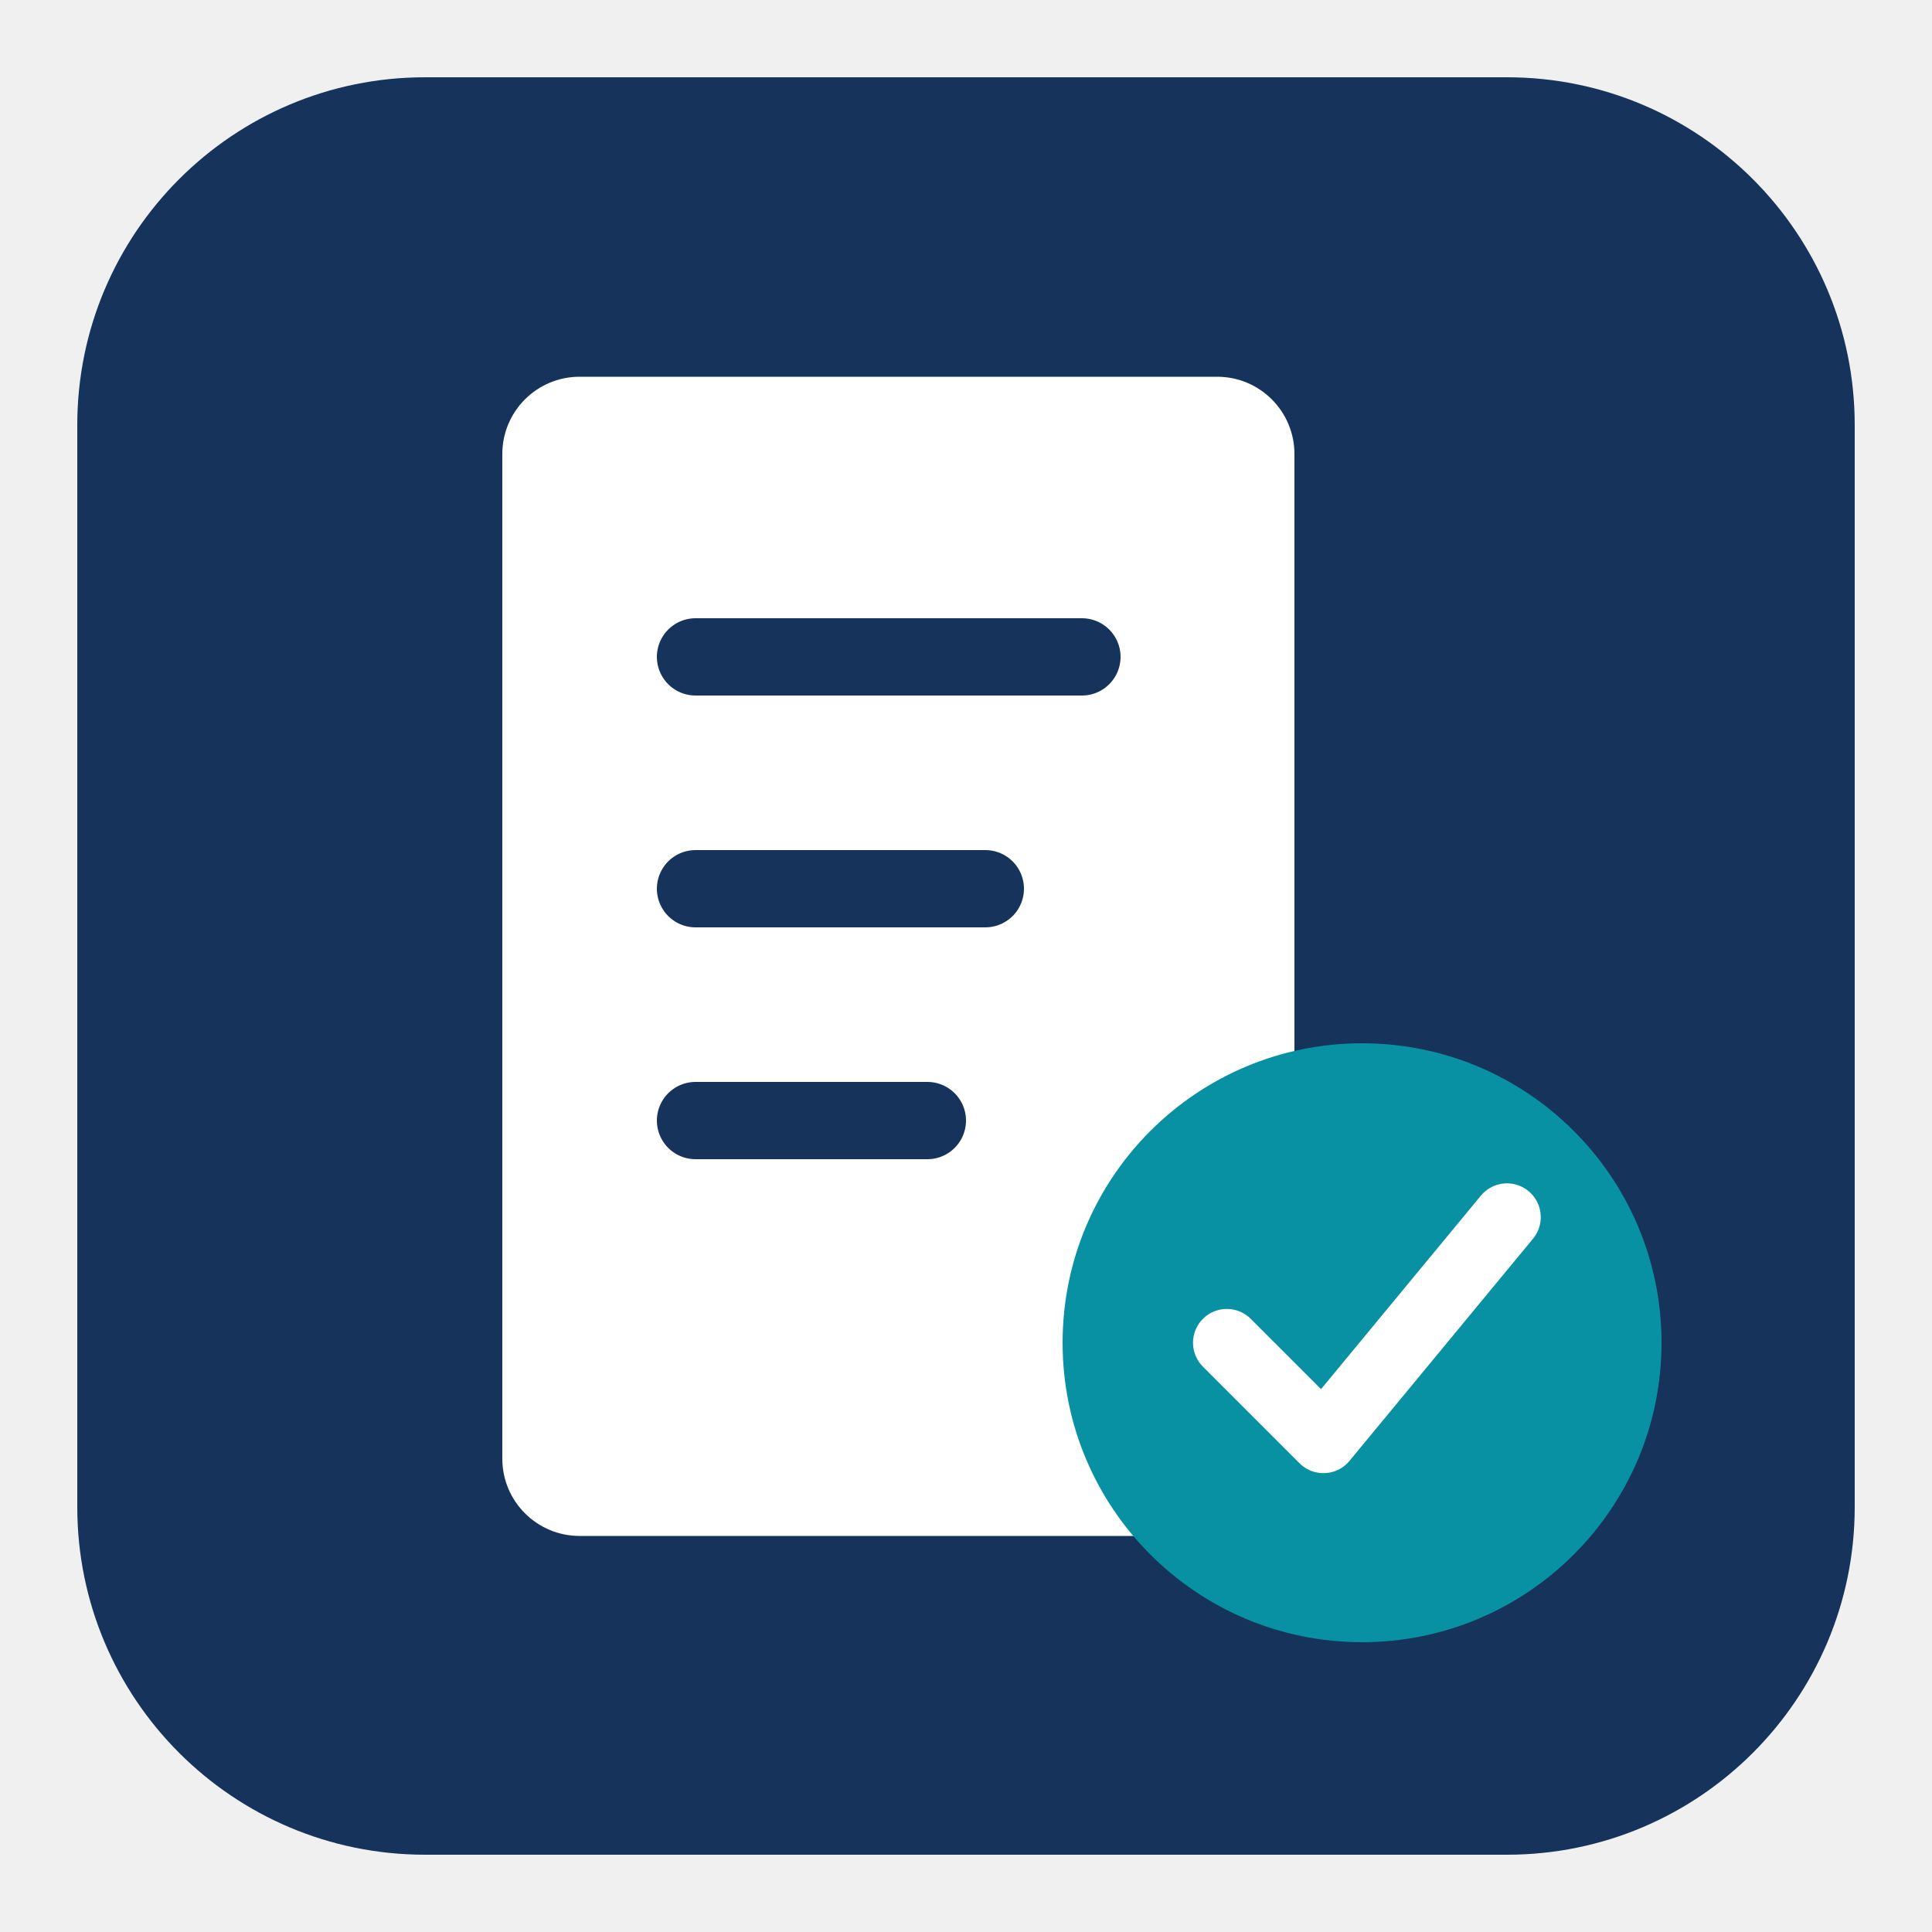
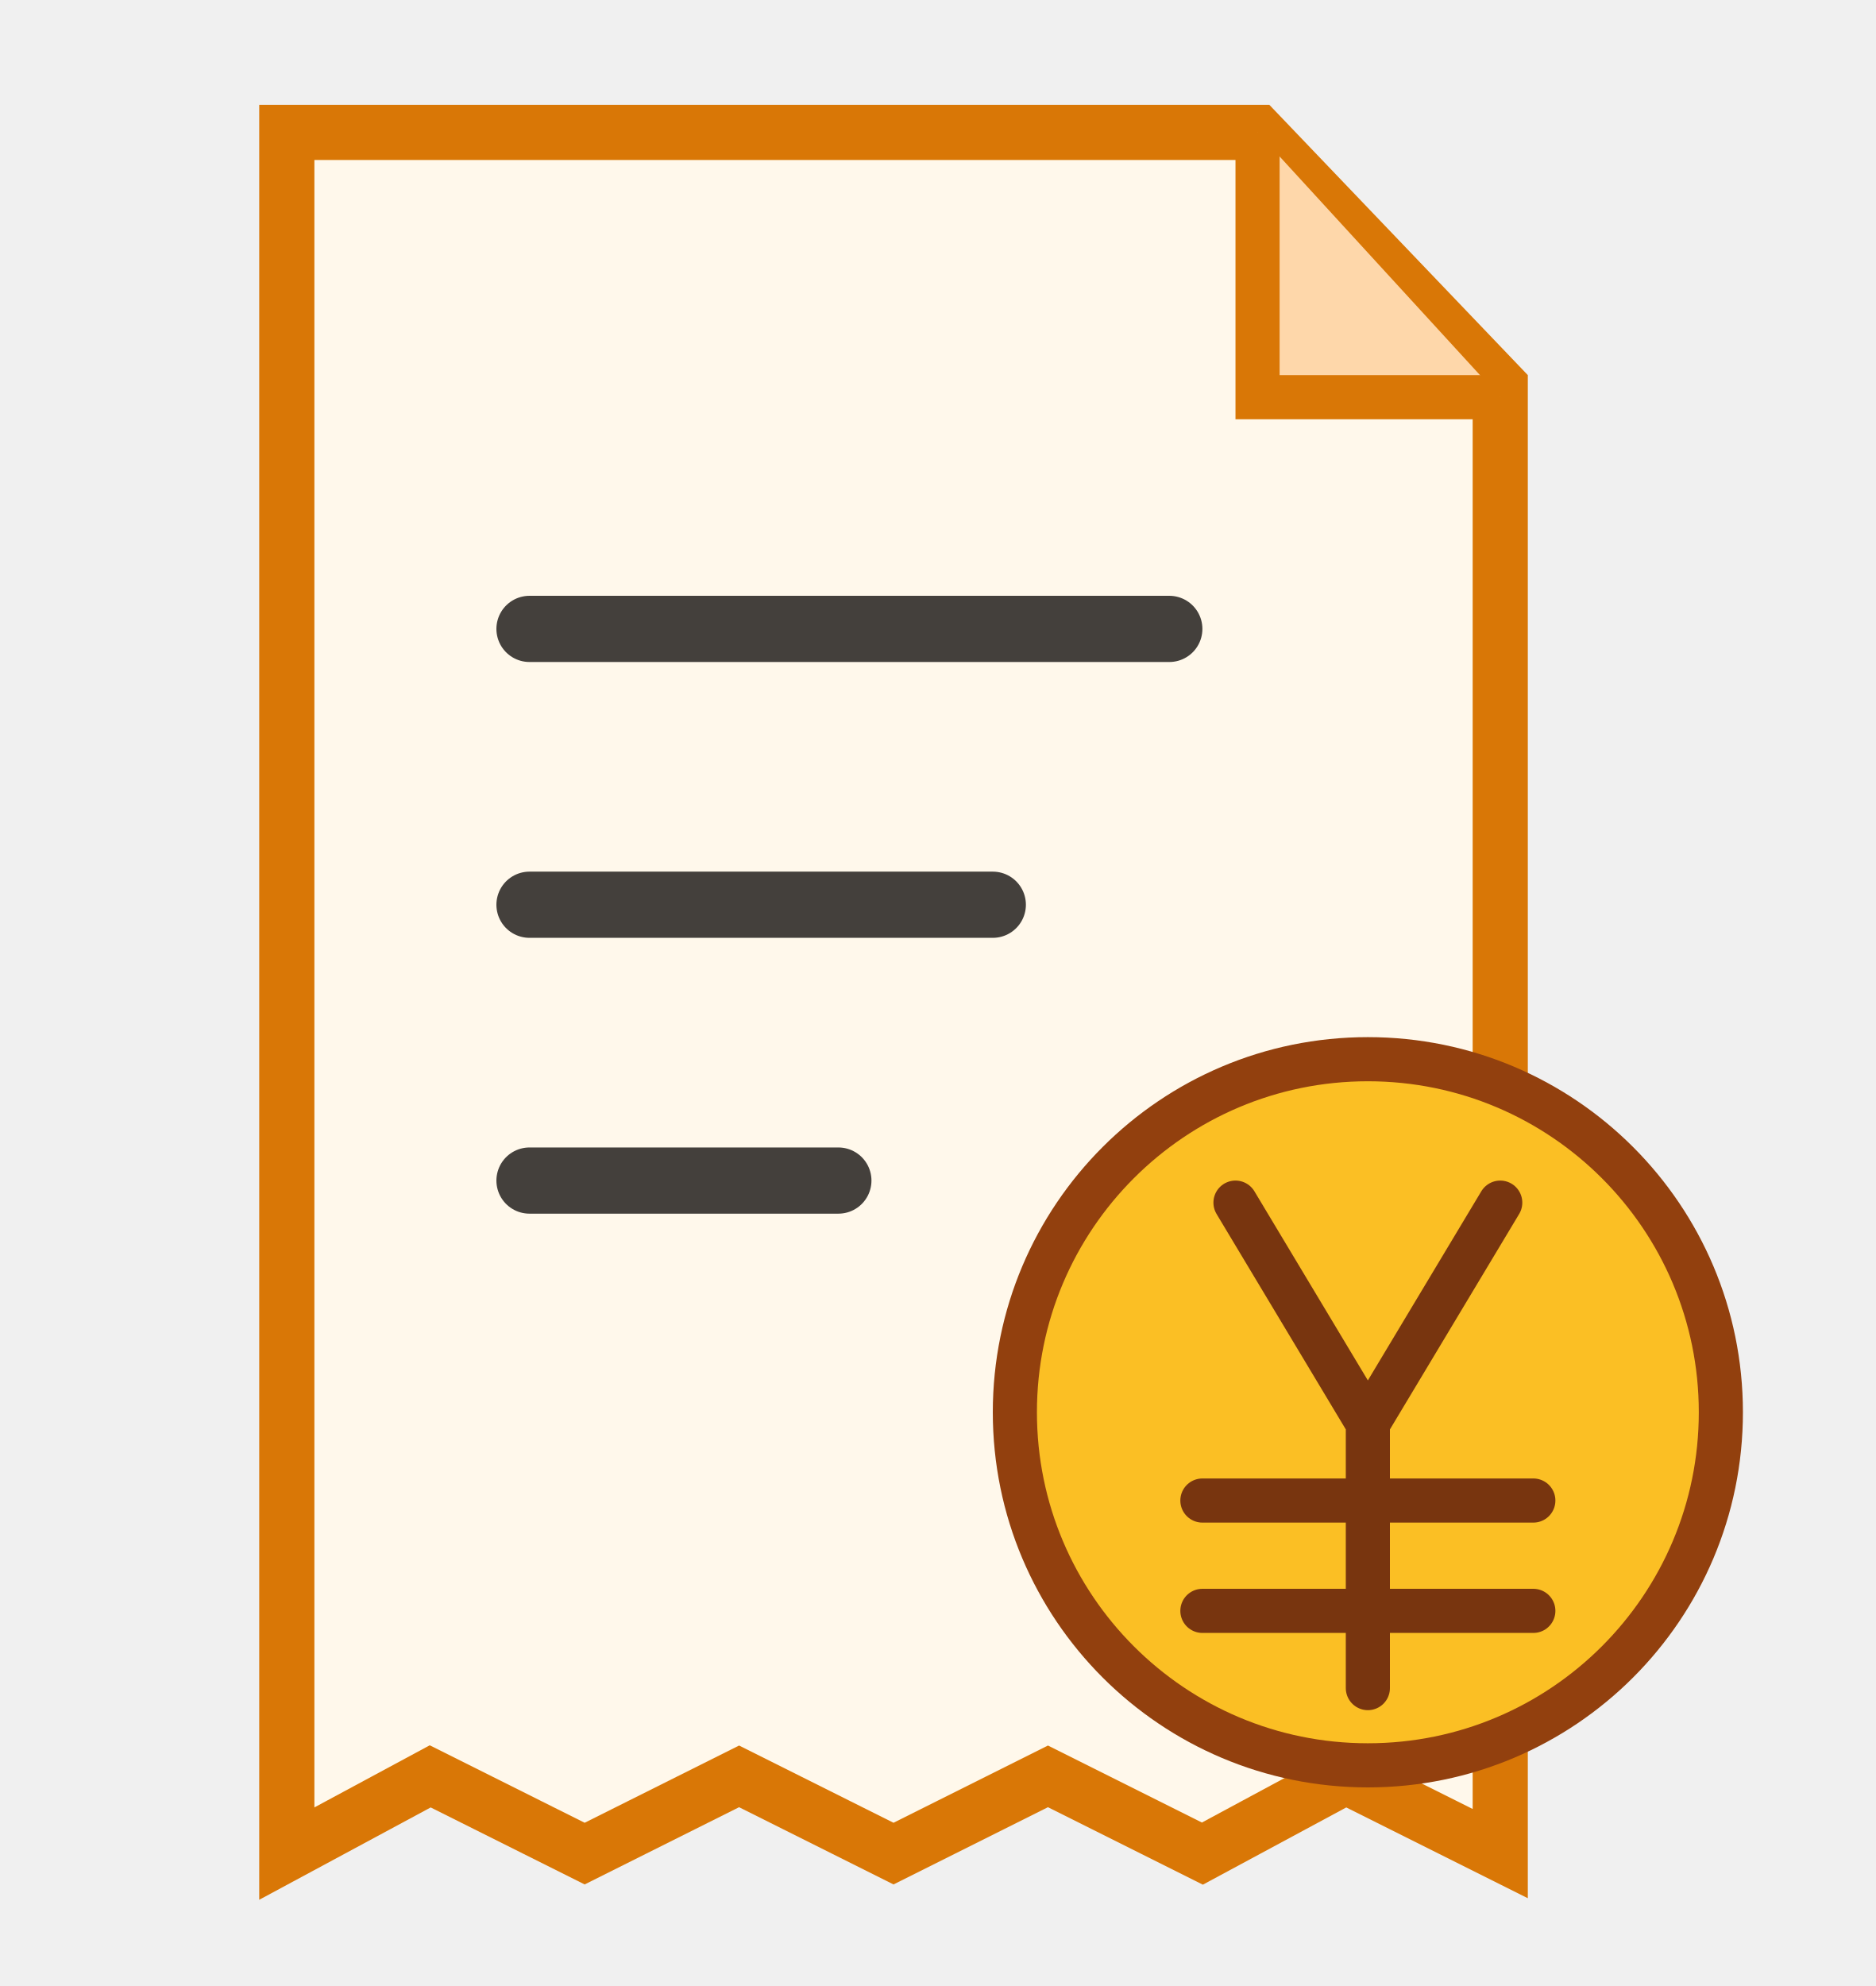
- <svg xmlns="http://www.w3.org/2000/svg" viewBox="0 0 200 200" role="img">
-   <rect x="8" y="8" width="184" height="184" rx="36" fill="#16345b" />
-   <rect x="52" y="39" width="82" height="120" rx="8" fill="white" />
-   <path d="M72 68h40M72 92h30M72 116h24" stroke="#16345b" stroke-width="8" stroke-linecap="round" />
-   <circle cx="141" cy="139" r="31" fill="#0891a2" />
-   <path d="m127 139 10 10 19-23" stroke="white" stroke-width="7" stroke-linecap="round" stroke-linejoin="round" fill="none" />
+ <svg xmlns="http://www.w3.org/2000/svg" width="170" height="180" viewBox="0 0 170 180" role="img">
+   <path d="M26 12h88l22 23v133l-14-7-13 7-14-7-14 7-14-7-14 7-14-7-13 7z" fill="#fff8eb" stroke="#d97706" stroke-width="5" />
+   <path d="M114 12v24h22" fill="#fed7aa" stroke="#d97706" stroke-width="4" />
+   <path d="M48 57h58M48 82h42M48 107h28" stroke="#44403c" stroke-width="6" stroke-linecap="round" />
+   <circle cx="124" cy="128" r="32" fill="#fbbf24" stroke="#92400e" stroke-width="4" />
+   <path d="M112 109l12 20 12-20M124 129v24m-15-17h30m-30 10h30" stroke="#78350f" stroke-width="4" fill="none" stroke-linecap="round" />
</svg>
